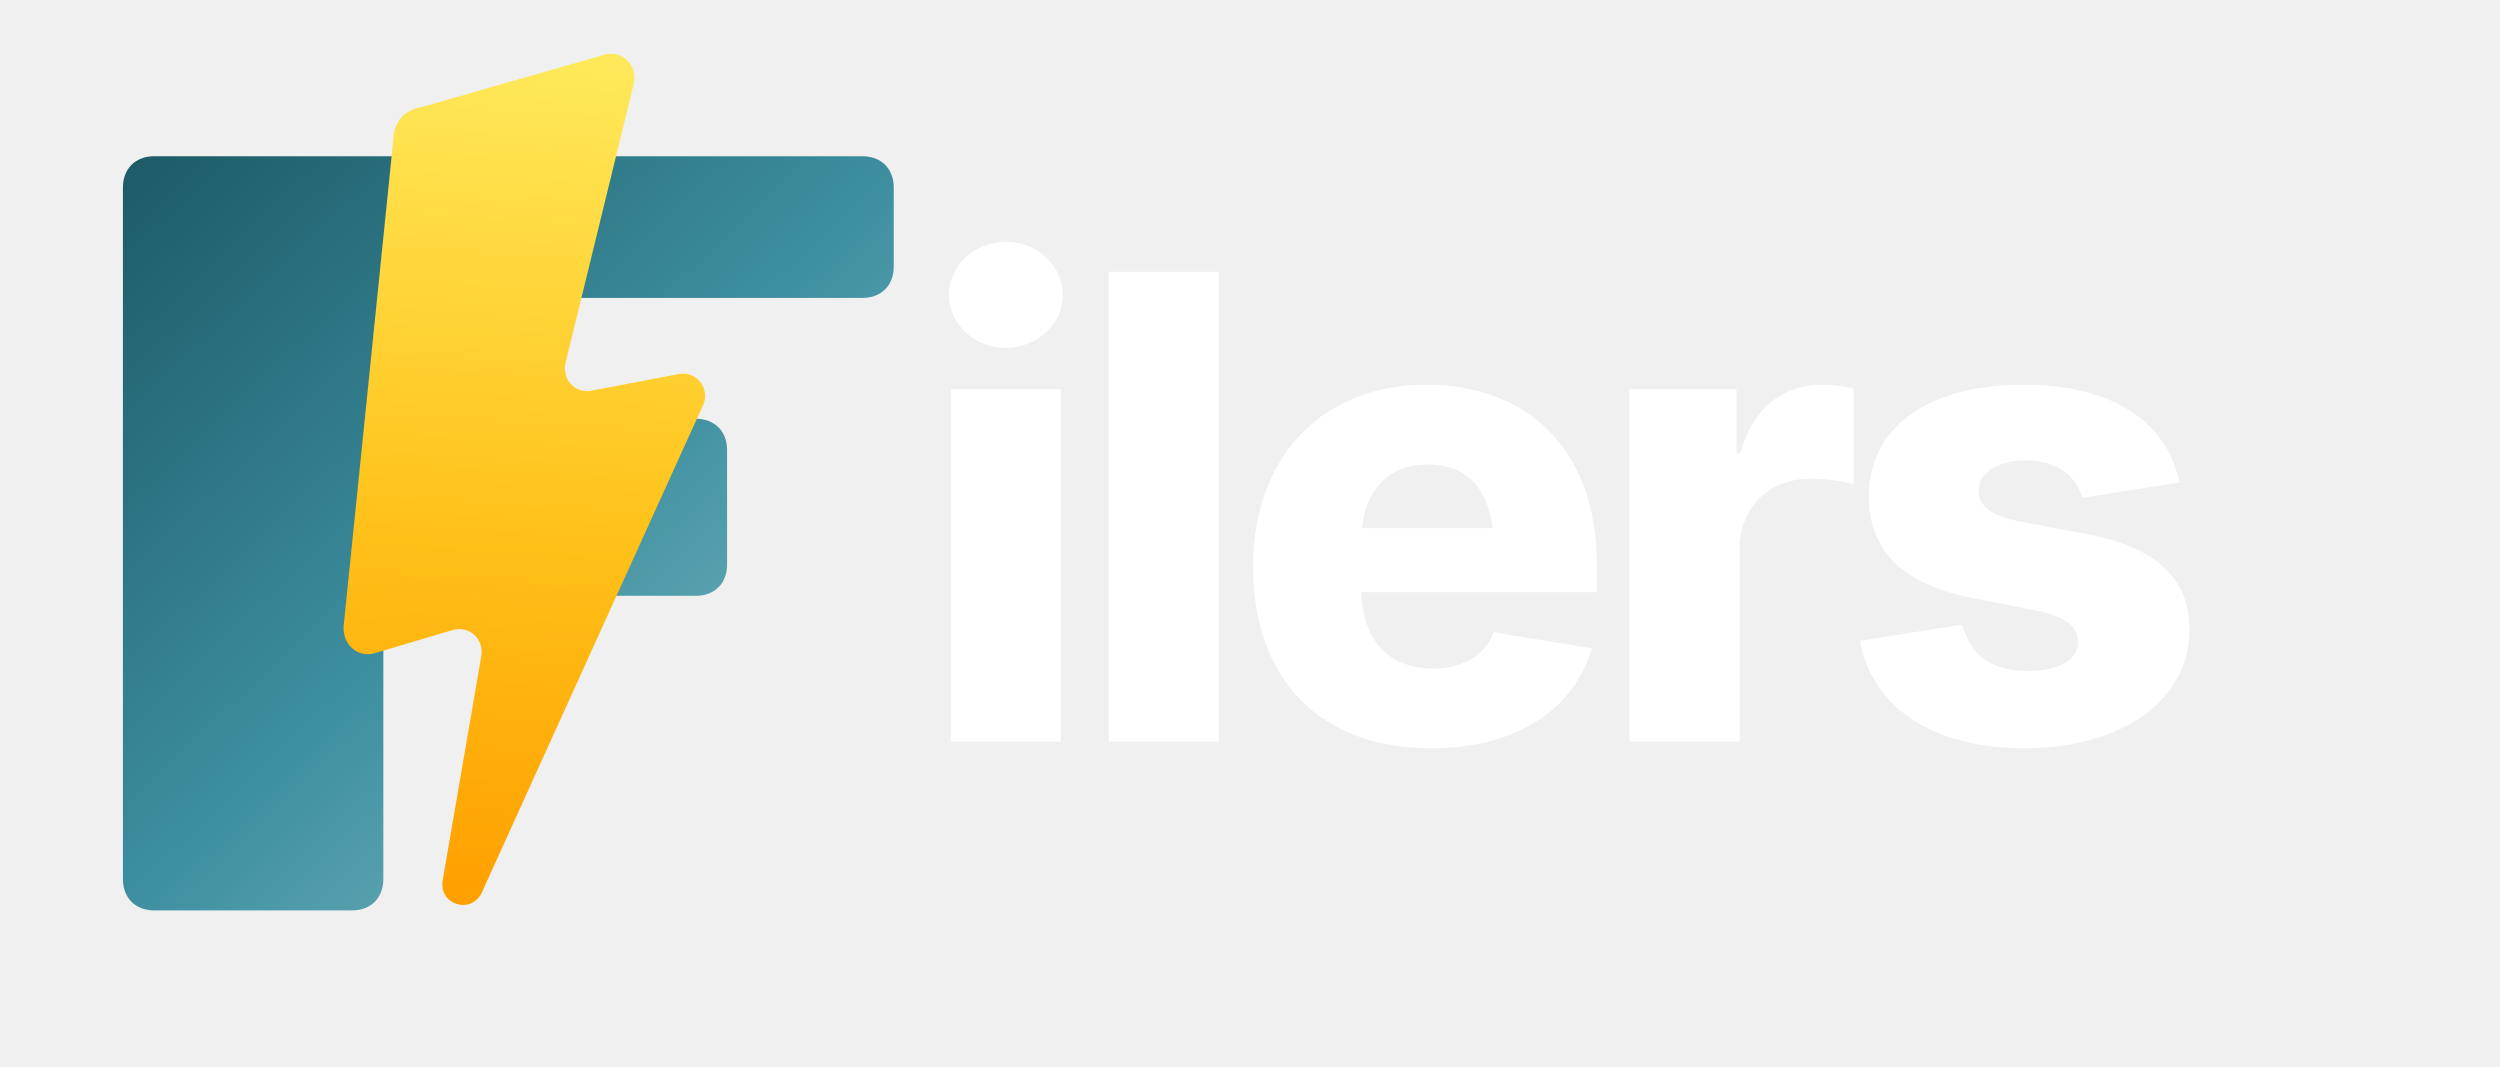
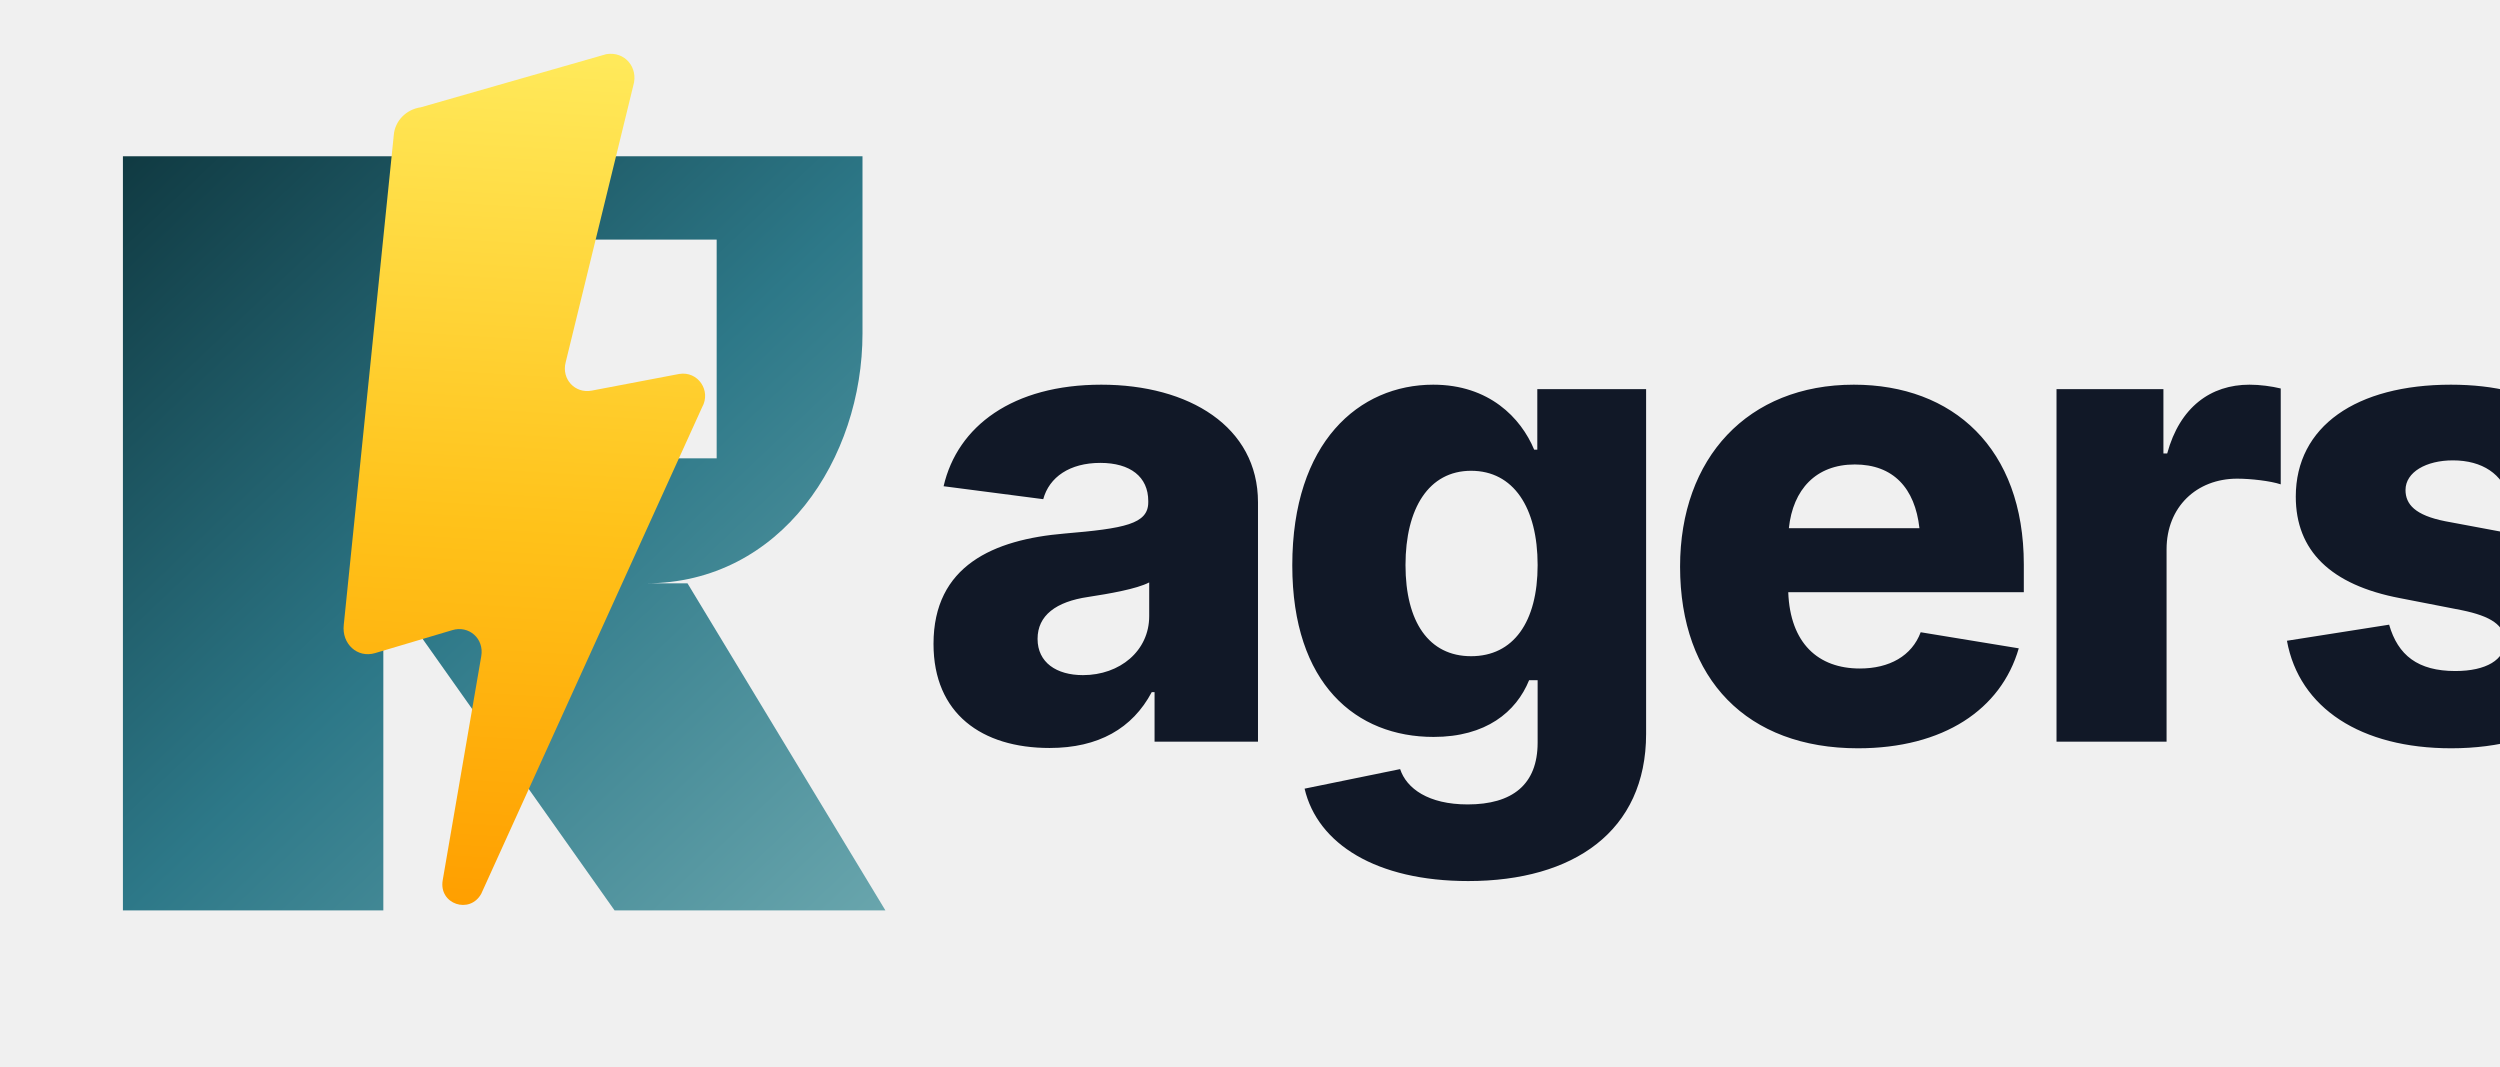
<svg xmlns="http://www.w3.org/2000/svg" viewBox="0 0 2400 1024" fill="none">
  <defs>
-     <linearGradient id="fGradient" x1="130" y1="140" x2="850" y2="900" gradientUnits="userSpaceOnUse">
-       <stop offset="0" stop-color="#1c5a66" />
-       <stop offset="0.5" stop-color="#3d8fa0" />
-       <stop offset="1" stop-color="#8fc4cb" />
+     <linearGradient id="rGradient" x1="130" y1="140" x2="850" y2="900" gradientUnits="userSpaceOnUse">
+       <stop offset="0" stop-color="#103A42" />
+       <stop offset="0.5" stop-color="#2d7888" />
+       <stop offset="1" stop-color="#6BA7AE" />
    </linearGradient>
    <linearGradient id="boltGradient" x1="510" y1="55" x2="460" y2="870" gradientUnits="userSpaceOnUse">
      <stop offset="0" stop-color="#ffe95a" />
      <stop offset="0.55" stop-color="#ffc21a" />
      <stop offset="1" stop-color="#ff9f00" />
    </linearGradient>
  </defs>
-   <path fill="url(#fGradient)" d="     M 148 150 C 130 150 118 162 118 180 L 118 844 C 118 862 130 874 148 874     L 338 874 C 356 874 368 862 368 844 L 368 572 L 668 572     C 686 572 698 560 698 542 L 698 432 C 698 414 686 402 668 402     L 368 402 L 368 286 L 828 286 C 846 286 858 274 858 256     L 858 180 C 858 162 846 150 828 150 Z" />
+   <path fill="url(#rGradient)" fill-rule="evenodd" d="     M118,150 L368,150 L368,874 L118,874 Z     M368,150 L828,150 L828,320 C828,440 750,560 620,560 L368,560 Z     M448,230 L688,230 L688,440 L448,440 Z     M368,560 L660,560 L850,874 L590,874 Z" />
  <path fill="url(#boltGradient)" d="     M 582 52 C 600 49 613 65 608 82 L 543 348 C 539 364 552 378 568 375     L 652 359 C 670 356 683 375 674 391 L 462 858 C 451 878 421 868 425 845     L 462 630 C 465 613 450 600 434 605 L 360 627 C 343 632 328 618 330 600     L 378 130 C 379 116 390 105 404 103 Z" />
-   <text x="878" y="712" font-family="'Inter','Helvetica Neue',Arial,sans-serif" font-size="620" font-weight="800" letter-spacing="-24" fill="#ffffff">ilers</text>
+   <text x="878" y="712" font-family="'Inter','Helvetica Neue',Arial,sans-serif" font-size="620" font-weight="800" letter-spacing="-24" fill="#111827">agers</text>
</svg>
